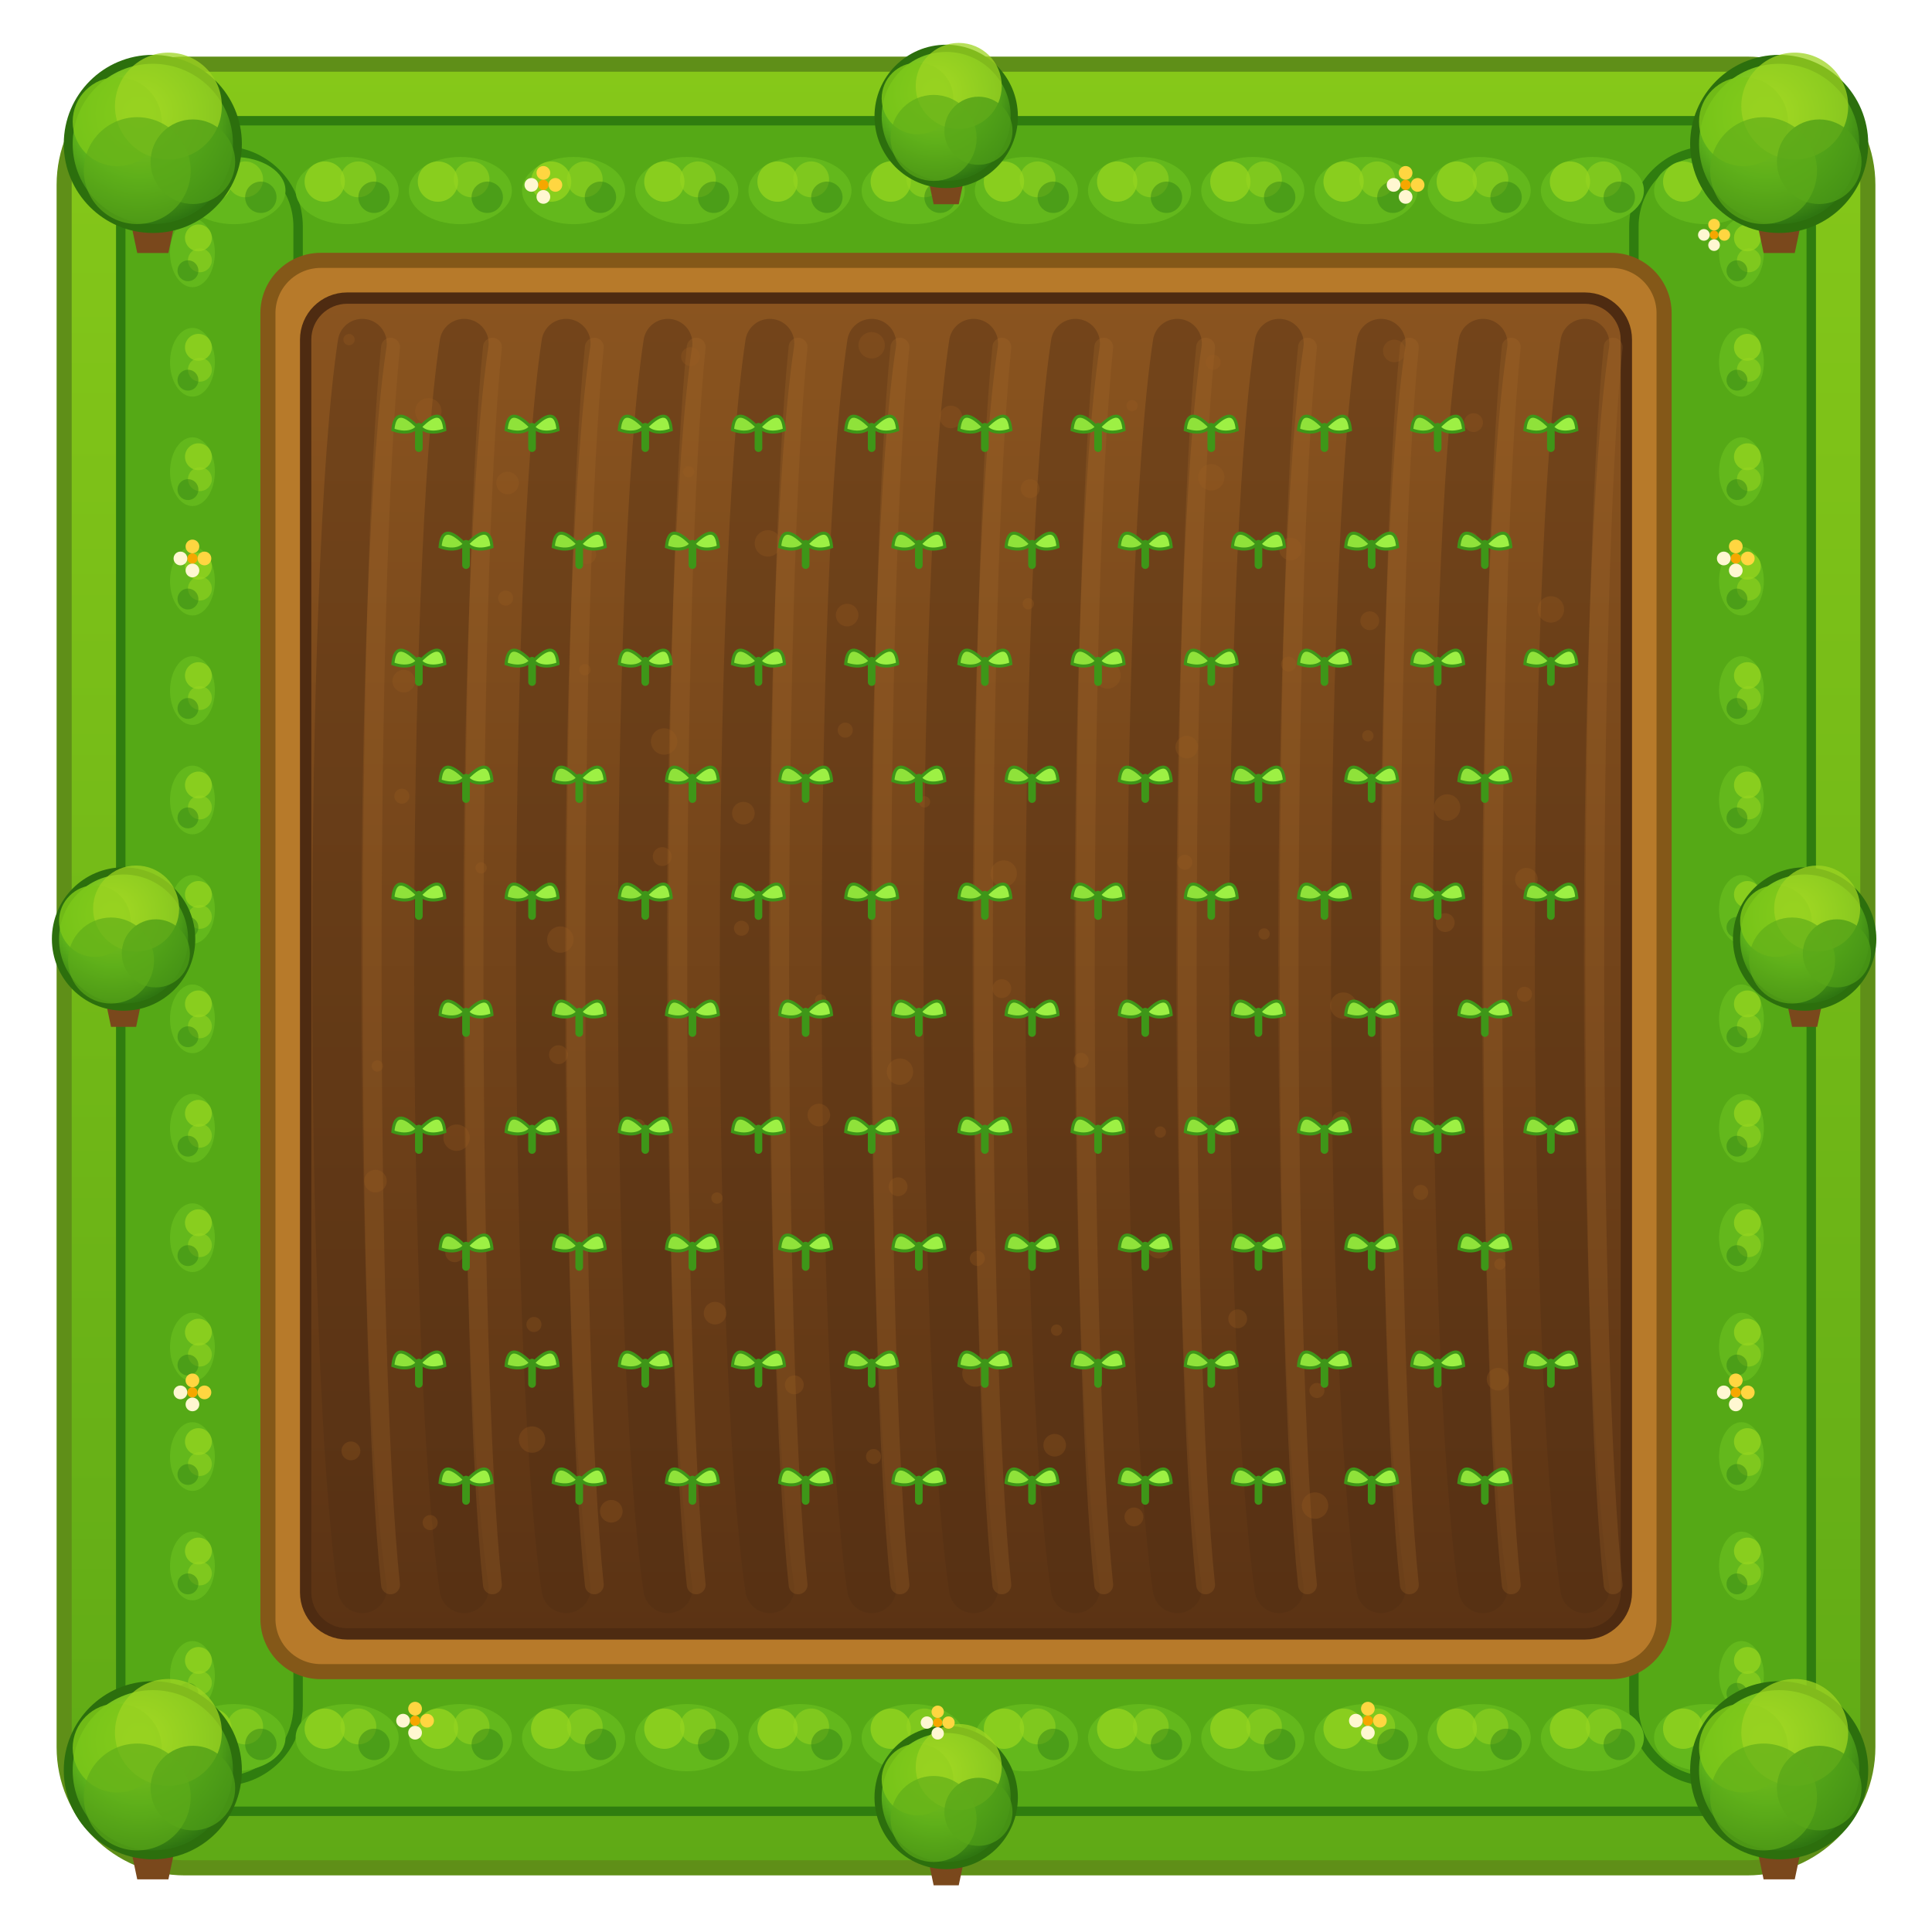
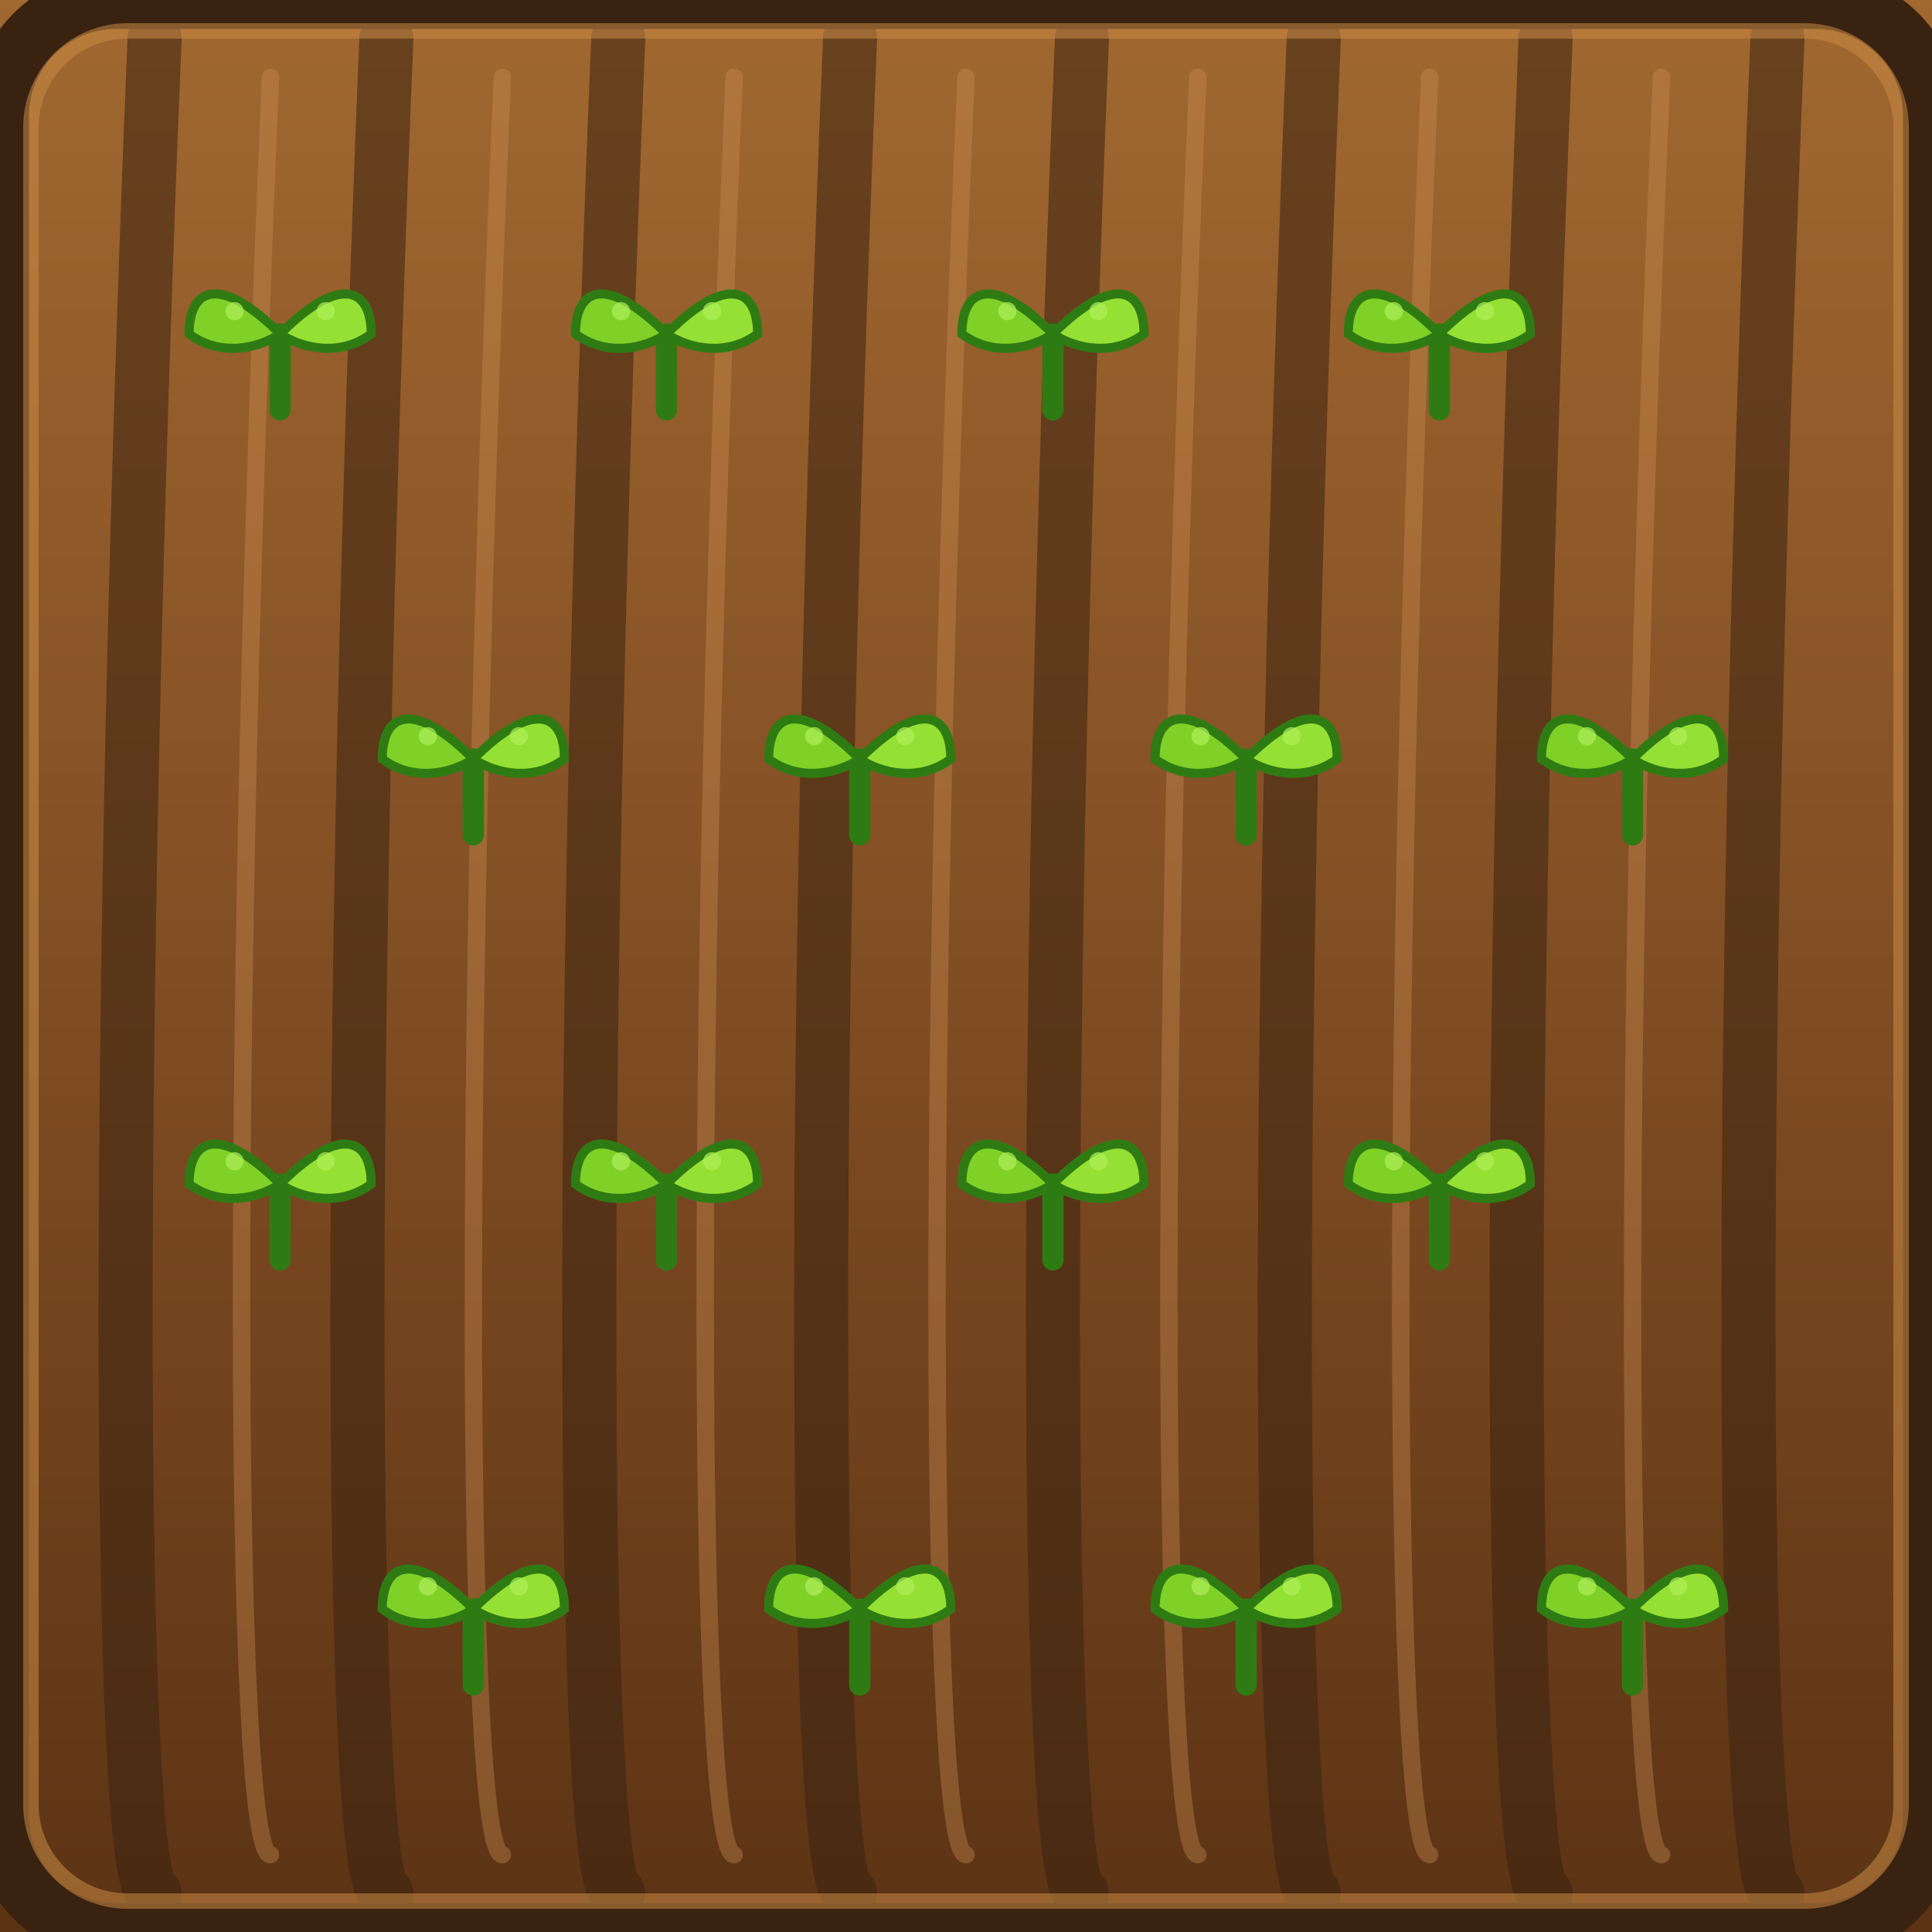
- <svg xmlns="http://www.w3.org/2000/svg" viewBox="0 0 1024 1024" role="img" aria-label="Champ de jeu sprouts">
+ <svg xmlns="http://www.w3.org/2000/svg" viewBox="0 0 100 100" preserveAspectRatio="xMidYMid slice" role="img" aria-label="Pousses">
  <defs>
-     <linearGradient id="soilG" x1="0" y1="0" x2="0" y2="1">
-       <stop offset="0" stop-color="#8a541f" />
+     <linearGradient id="soil02" x1="0" y1="0" x2="0" y2="1">
+       <stop offset="0" stop-color="#a16830" />
+       <stop offset="0.55" stop-color="#7e4b22" />
      <stop offset="1" stop-color="#5b3314" />
    </linearGradient>
-     <linearGradient id="grassG" x1="0" y1="0" x2="0" y2="1">
-       <stop offset="0" stop-color="#86c819" />
-       <stop offset="1" stop-color="#5faa16" />
-     </linearGradient>
-     <radialGradient id="treeG" cx="42%" cy="32%" r="66%">
-       <stop offset="0" stop-color="#b8e827" />
-       <stop offset=".58" stop-color="#5fb51c" />
-       <stop offset="1" stop-color="#2f7611" />
-     </radialGradient>
-     <symbol id="leafblob" viewBox="0 0 48 32">
-       <ellipse cx="24" cy="16" rx="23" ry="15" fill="#63b81c" />
-       <circle cx="14" cy="12" r="9" fill="#95d51f" opacity=".75" />
-       <circle cx="29" cy="11" r="8" fill="#95d51f" opacity=".55" />
-       <circle cx="36" cy="19" r="7" fill="#2f7f13" opacity=".45" />
-     </symbol>
-     <symbol id="tree" viewBox="0 0 100 100">
-       <path d="M39 76h22l-4 19H43z" fill="#7a481c" />
-       <circle cx="50" cy="46" r="38" fill="url(#treeG)" stroke="#2c6f0d" stroke-width="4" />
-       <circle cx="34" cy="36" r="20" fill="#7bc719" opacity=".85" />
-       <circle cx="57" cy="29" r="24" fill="#9ed421" opacity=".75" />
-       <circle cx="68" cy="54" r="19" fill="#4d9d17" opacity=".75" />
-       <circle cx="43" cy="58" r="24" fill="#5dac18" opacity=".65" />
-     </symbol>
-     <symbol id="flower" viewBox="0 0 22 22">
-       <circle cx="11" cy="11" r="3" fill="#f6a700" />
-       <circle cx="11" cy="4" r="4" fill="#ffd641" />
-       <circle cx="18" cy="11" r="4" fill="#ffd641" />
-       <circle cx="11" cy="18" r="4" fill="#fff7d1" />
-       <circle cx="4" cy="11" r="4" fill="#fff7d1" />
-     </symbol>
-     <symbol id="sprout" viewBox="0 0 42 42">
-       <path d="M21 34V20" stroke="#3e9618" stroke-width="5" stroke-linecap="round" />
-       <path d="M20 20C10 10 5 11 4 22c8 3 14 1 16-2z" fill="#8fe23a" stroke="#3e9618" stroke-width="2" />
-       <path d="M22 20c10-10 15-9 16 2-8 3-14 1-16-2z" fill="#9df044" stroke="#3e9618" stroke-width="2" />
-     </symbol>
-     <symbol id="wheat" viewBox="0 0 56 90">
-       <path d="M28 86V22" stroke="#7d7a12" stroke-width="5" stroke-linecap="round" />
-       <path d="M28 70c-11 2-19 8-22 16 13 0 21-5 22-16z" fill="#8e9c1a" />
-       <path d="M28 65c11 2 19 8 22 16-13 0-21-5-22-16z" fill="#9aaa1f" />
-       <g fill="#ffd33a" stroke="#9d6a05" stroke-width="1.6">
-         <ellipse cx="28" cy="14" rx="8" ry="15" />
-         <ellipse cx="18" cy="26" rx="7" ry="13" transform="rotate(-35 18 26)" />
-         <ellipse cx="38" cy="26" rx="7" ry="13" transform="rotate(35 38 26)" />
-         <ellipse cx="17" cy="41" rx="7" ry="13" transform="rotate(-38 17 41)" />
-         <ellipse cx="39" cy="41" rx="7" ry="13" transform="rotate(38 39 41)" />
-         <ellipse cx="19" cy="56" rx="7" ry="12" transform="rotate(-38 19 56)" />
-         <ellipse cx="37" cy="56" rx="7" ry="12" transform="rotate(38 37 56)" />
-       </g>
-       <path d="M28 8v60" stroke="#f3a813" stroke-width="2" opacity=".55" />
+     <symbol id="sprout02" viewBox="0 0 14 14">
+       <path d="M7 13 V8" stroke="#2f7b13" stroke-width="1.4" stroke-linecap="round" />
+       <path d="M7 8 C3 4 1 5 1 8 C3 9.5 5.5 9 7 8 Z" fill="#7fd128" stroke="#2f7b13" stroke-width="0.6" />
+       <path d="M7 8 C11 4 13 5 13 8 C11 9.5 8.5 9 7 8 Z" fill="#95e034" stroke="#2f7b13" stroke-width="0.6" />
+       <circle cx="4" cy="6.5" r="0.6" fill="#aff058" opacity="0.7" />
+       <circle cx="10" cy="6.5" r="0.6" fill="#aff058" opacity="0.7" />
    </symbol>
  </defs>
-   <rect width="1024" height="1024" fill="none" />
-   <rect x="34" y="34" width="956" height="956" rx="64" fill="url(#grassG)" stroke="#5f8f18" stroke-width="8" />
-   <rect x="80" y="64" width="864" height="94" rx="40" fill="#55a916" stroke="#2f7d0f" stroke-width="5" />
-   <rect x="80" y="866" width="864" height="94" rx="40" fill="#55a916" stroke="#2f7d0f" stroke-width="5" />
-   <rect x="64" y="80" width="94" height="864" rx="40" fill="#55a916" stroke="#2f7d0f" stroke-width="5" />
-   <rect x="866" y="80" width="94" height="864" rx="40" fill="#55a916" stroke="#2f7d0f" stroke-width="5" />
-   <use href="#leafblob" x="95" y="82" width="58" height="38" />
-   <use href="#leafblob" x="95" y="902" width="58" height="38" />
-   <use href="#leafblob" x="155" y="82" width="58" height="38" />
-   <use href="#leafblob" x="155" y="902" width="58" height="38" />
-   <use href="#leafblob" x="215" y="82" width="58" height="38" />
-   <use href="#leafblob" x="215" y="902" width="58" height="38" />
-   <use href="#leafblob" x="275" y="82" width="58" height="38" />
-   <use href="#leafblob" x="275" y="902" width="58" height="38" />
-   <use href="#leafblob" x="335" y="82" width="58" height="38" />
-   <use href="#leafblob" x="335" y="902" width="58" height="38" />
-   <use href="#leafblob" x="395" y="82" width="58" height="38" />
-   <use href="#leafblob" x="395" y="902" width="58" height="38" />
-   <use href="#leafblob" x="455" y="82" width="58" height="38" />
-   <use href="#leafblob" x="455" y="902" width="58" height="38" />
-   <use href="#leafblob" x="515" y="82" width="58" height="38" />
-   <use href="#leafblob" x="515" y="902" width="58" height="38" />
-   <use href="#leafblob" x="575" y="82" width="58" height="38" />
-   <use href="#leafblob" x="575" y="902" width="58" height="38" />
-   <use href="#leafblob" x="635" y="82" width="58" height="38" />
-   <use href="#leafblob" x="635" y="902" width="58" height="38" />
-   <use href="#leafblob" x="695" y="82" width="58" height="38" />
-   <use href="#leafblob" x="695" y="902" width="58" height="38" />
-   <use href="#leafblob" x="755" y="82" width="58" height="38" />
-   <use href="#leafblob" x="755" y="902" width="58" height="38" />
-   <use href="#leafblob" x="815" y="82" width="58" height="38" />
-   <use href="#leafblob" x="815" y="902" width="58" height="38" />
-   <use href="#leafblob" x="875" y="82" width="58" height="38" />
-   <use href="#leafblob" x="875" y="902" width="58" height="38" />
-   <use href="#leafblob" x="83" y="105" width="38" height="58" transform="rotate(90 102 134)" />
-   <use href="#leafblob" x="904" y="105" width="38" height="58" transform="rotate(90 923 134)" />
-   <use href="#leafblob" x="83" y="163" width="38" height="58" transform="rotate(90 102 192)" />
-   <use href="#leafblob" x="904" y="163" width="38" height="58" transform="rotate(90 923 192)" />
-   <use href="#leafblob" x="83" y="221" width="38" height="58" transform="rotate(90 102 250)" />
-   <use href="#leafblob" x="904" y="221" width="38" height="58" transform="rotate(90 923 250)" />
-   <use href="#leafblob" x="83" y="279" width="38" height="58" transform="rotate(90 102 308)" />
-   <use href="#leafblob" x="904" y="279" width="38" height="58" transform="rotate(90 923 308)" />
-   <use href="#leafblob" x="83" y="337" width="38" height="58" transform="rotate(90 102 366)" />
-   <use href="#leafblob" x="904" y="337" width="38" height="58" transform="rotate(90 923 366)" />
-   <use href="#leafblob" x="83" y="395" width="38" height="58" transform="rotate(90 102 424)" />
-   <use href="#leafblob" x="904" y="395" width="38" height="58" transform="rotate(90 923 424)" />
-   <use href="#leafblob" x="83" y="453" width="38" height="58" transform="rotate(90 102 482)" />
-   <use href="#leafblob" x="904" y="453" width="38" height="58" transform="rotate(90 923 482)" />
-   <use href="#leafblob" x="83" y="511" width="38" height="58" transform="rotate(90 102 540)" />
-   <use href="#leafblob" x="904" y="511" width="38" height="58" transform="rotate(90 923 540)" />
-   <use href="#leafblob" x="83" y="569" width="38" height="58" transform="rotate(90 102 598)" />
-   <use href="#leafblob" x="904" y="569" width="38" height="58" transform="rotate(90 923 598)" />
-   <use href="#leafblob" x="83" y="627" width="38" height="58" transform="rotate(90 102 656)" />
-   <use href="#leafblob" x="904" y="627" width="38" height="58" transform="rotate(90 923 656)" />
-   <use href="#leafblob" x="83" y="685" width="38" height="58" transform="rotate(90 102 714)" />
-   <use href="#leafblob" x="904" y="685" width="38" height="58" transform="rotate(90 923 714)" />
-   <use href="#leafblob" x="83" y="743" width="38" height="58" transform="rotate(90 102 772)" />
-   <use href="#leafblob" x="904" y="743" width="38" height="58" transform="rotate(90 923 772)" />
-   <use href="#leafblob" x="83" y="801" width="38" height="58" transform="rotate(90 102 830)" />
-   <use href="#leafblob" x="904" y="801" width="38" height="58" transform="rotate(90 923 830)" />
-   <use href="#leafblob" x="83" y="859" width="38" height="58" transform="rotate(90 102 888)" />
-   <use href="#leafblob" x="904" y="859" width="38" height="58" transform="rotate(90 923 888)" />
-   <use href="#tree" x="22" y="22" width="118" height="118" />
-   <use href="#tree" x="884" y="22" width="118" height="118" />
-   <use href="#tree" x="22" y="884" width="118" height="118" />
-   <use href="#tree" x="884" y="884" width="118" height="118" />
-   <use href="#tree" x="454" y="18" width="95" height="95" />
-   <use href="#tree" x="454" y="909" width="95" height="95" />
-   <use href="#tree" x="18" y="454" width="95" height="95" />
-   <use href="#tree" x="909" y="454" width="95" height="95" />
-   <use href="#flower" x="278" y="88" width="20" height="20" />
-   <use href="#flower" x="735" y="88" width="20" height="20" />
-   <use href="#flower" x="210" y="902" width="20" height="20" />
-   <use href="#flower" x="715" y="902" width="20" height="20" />
-   <use href="#flower" x="92" y="286" width="20" height="20" />
-   <use href="#flower" x="92" y="728" width="20" height="20" />
-   <use href="#flower" x="910" y="286" width="20" height="20" />
-   <use href="#flower" x="910" y="728" width="20" height="20" />
-   <use href="#flower" x="488" y="904" width="18" height="18" />
-   <use href="#flower" x="900" y="116" width="17" height="17" />
-   <rect x="142" y="138" width="740" height="748" rx="28" fill="#b77a2a" stroke="#845818" stroke-width="8" />
-   <rect x="162" y="158" width="700" height="708" rx="22" fill="url(#soilG)" stroke="#4e2b11" stroke-width="6" />
-   <path d="M192 182 C174 300 174 720 192 842" fill="none" stroke="#4f2d13" stroke-width="26" stroke-linecap="round" opacity=".38" />
-   <path d="M207 184 C194 310 194 718 207 840" fill="none" stroke="#a66a2a" stroke-width="10" stroke-linecap="round" opacity=".25" />
-   <path d="M246 182 C228 300 228 720 246 842" fill="none" stroke="#4f2d13" stroke-width="26" stroke-linecap="round" opacity=".38" />
-   <path d="M261 184 C248 310 248 718 261 840" fill="none" stroke="#a66a2a" stroke-width="10" stroke-linecap="round" opacity=".25" />
-   <path d="M300 182 C282 300 282 720 300 842" fill="none" stroke="#4f2d13" stroke-width="26" stroke-linecap="round" opacity=".38" />
-   <path d="M315 184 C302 310 302 718 315 840" fill="none" stroke="#a66a2a" stroke-width="10" stroke-linecap="round" opacity=".25" />
-   <path d="M354 182 C336 300 336 720 354 842" fill="none" stroke="#4f2d13" stroke-width="26" stroke-linecap="round" opacity=".38" />
-   <path d="M369 184 C356 310 356 718 369 840" fill="none" stroke="#a66a2a" stroke-width="10" stroke-linecap="round" opacity=".25" />
-   <path d="M408 182 C390 300 390 720 408 842" fill="none" stroke="#4f2d13" stroke-width="26" stroke-linecap="round" opacity=".38" />
-   <path d="M423 184 C410 310 410 718 423 840" fill="none" stroke="#a66a2a" stroke-width="10" stroke-linecap="round" opacity=".25" />
-   <path d="M462 182 C444 300 444 720 462 842" fill="none" stroke="#4f2d13" stroke-width="26" stroke-linecap="round" opacity=".38" />
-   <path d="M477 184 C464 310 464 718 477 840" fill="none" stroke="#a66a2a" stroke-width="10" stroke-linecap="round" opacity=".25" />
-   <path d="M516 182 C498 300 498 720 516 842" fill="none" stroke="#4f2d13" stroke-width="26" stroke-linecap="round" opacity=".38" />
-   <path d="M531 184 C518 310 518 718 531 840" fill="none" stroke="#a66a2a" stroke-width="10" stroke-linecap="round" opacity=".25" />
-   <path d="M570 182 C552 300 552 720 570 842" fill="none" stroke="#4f2d13" stroke-width="26" stroke-linecap="round" opacity=".38" />
-   <path d="M585 184 C572 310 572 718 585 840" fill="none" stroke="#a66a2a" stroke-width="10" stroke-linecap="round" opacity=".25" />
-   <path d="M624 182 C606 300 606 720 624 842" fill="none" stroke="#4f2d13" stroke-width="26" stroke-linecap="round" opacity=".38" />
-   <path d="M639 184 C626 310 626 718 639 840" fill="none" stroke="#a66a2a" stroke-width="10" stroke-linecap="round" opacity=".25" />
-   <path d="M678 182 C660 300 660 720 678 842" fill="none" stroke="#4f2d13" stroke-width="26" stroke-linecap="round" opacity=".38" />
-   <path d="M693 184 C680 310 680 718 693 840" fill="none" stroke="#a66a2a" stroke-width="10" stroke-linecap="round" opacity=".25" />
-   <path d="M732 182 C714 300 714 720 732 842" fill="none" stroke="#4f2d13" stroke-width="26" stroke-linecap="round" opacity=".38" />
-   <path d="M747 184 C734 310 734 718 747 840" fill="none" stroke="#a66a2a" stroke-width="10" stroke-linecap="round" opacity=".25" />
-   <path d="M786 182 C768 300 768 720 786 842" fill="none" stroke="#4f2d13" stroke-width="26" stroke-linecap="round" opacity=".38" />
-   <path d="M801 184 C788 310 788 718 801 840" fill="none" stroke="#a66a2a" stroke-width="10" stroke-linecap="round" opacity=".25" />
-   <path d="M840 182 C822 300 822 720 840 842" fill="none" stroke="#4f2d13" stroke-width="26" stroke-linecap="round" opacity=".38" />
-   <path d="M855 184 C842 310 842 718 855 840" fill="none" stroke="#a66a2a" stroke-width="10" stroke-linecap="round" opacity=".25" />
-   <circle cx="185" cy="180" r="3" fill="#9a5c20" opacity=".28" />
-   <circle cx="268" cy="317" r="4" fill="#9a5c20" opacity=".28" />
-   <circle cx="351" cy="454" r="5" fill="#9a5c20" opacity=".28" />
-   <circle cx="434" cy="591" r="6" fill="#9a5c20" opacity=".28" />
-   <circle cx="517" cy="728" r="7" fill="#9a5c20" opacity=".28" />
-   <circle cx="600" cy="215" r="3" fill="#9a5c20" opacity=".28" />
-   <circle cx="683" cy="352" r="4" fill="#9a5c20" opacity=".28" />
-   <circle cx="766" cy="489" r="5" fill="#9a5c20" opacity=".28" />
-   <circle cx="199" cy="626" r="6" fill="#9a5c20" opacity=".28" />
-   <circle cx="282" cy="763" r="7" fill="#9a5c20" opacity=".28" />
-   <circle cx="365" cy="250" r="3" fill="#9a5c20" opacity=".28" />
-   <circle cx="448" cy="387" r="4" fill="#9a5c20" opacity=".28" />
-   <circle cx="531" cy="524" r="5" fill="#9a5c20" opacity=".28" />
-   <circle cx="614" cy="661" r="6" fill="#9a5c20" opacity=".28" />
-   <circle cx="697" cy="798" r="7" fill="#9a5c20" opacity=".28" />
-   <circle cx="780" cy="285" r="3" fill="#9a5c20" opacity=".28" />
-   <circle cx="213" cy="422" r="4" fill="#9a5c20" opacity=".28" />
-   <circle cx="296" cy="559" r="5" fill="#9a5c20" opacity=".28" />
-   <circle cx="379" cy="696" r="6" fill="#9a5c20" opacity=".28" />
-   <circle cx="462" cy="183" r="7" fill="#9a5c20" opacity=".28" />
-   <circle cx="545" cy="320" r="3" fill="#9a5c20" opacity=".28" />
-   <circle cx="628" cy="457" r="4" fill="#9a5c20" opacity=".28" />
-   <circle cx="711" cy="594" r="5" fill="#9a5c20" opacity=".28" />
-   <circle cx="794" cy="731" r="6" fill="#9a5c20" opacity=".28" />
-   <circle cx="227" cy="218" r="7" fill="#9a5c20" opacity=".28" />
-   <circle cx="310" cy="355" r="3" fill="#9a5c20" opacity=".28" />
-   <circle cx="393" cy="492" r="4" fill="#9a5c20" opacity=".28" />
-   <circle cx="476" cy="629" r="5" fill="#9a5c20" opacity=".28" />
-   <circle cx="559" cy="766" r="6" fill="#9a5c20" opacity=".28" />
-   <circle cx="642" cy="253" r="7" fill="#9a5c20" opacity=".28" />
-   <circle cx="725" cy="390" r="3" fill="#9a5c20" opacity=".28" />
-   <circle cx="808" cy="527" r="4" fill="#9a5c20" opacity=".28" />
-   <circle cx="241" cy="664" r="5" fill="#9a5c20" opacity=".28" />
-   <circle cx="324" cy="801" r="6" fill="#9a5c20" opacity=".28" />
-   <circle cx="407" cy="288" r="7" fill="#9a5c20" opacity=".28" />
-   <circle cx="490" cy="425" r="3" fill="#9a5c20" opacity=".28" />
-   <circle cx="573" cy="562" r="4" fill="#9a5c20" opacity=".28" />
-   <circle cx="656" cy="699" r="5" fill="#9a5c20" opacity=".28" />
-   <circle cx="739" cy="186" r="6" fill="#9a5c20" opacity=".28" />
-   <circle cx="822" cy="323" r="7" fill="#9a5c20" opacity=".28" />
-   <circle cx="255" cy="460" r="3" fill="#9a5c20" opacity=".28" />
-   <circle cx="338" cy="597" r="4" fill="#9a5c20" opacity=".28" />
-   <circle cx="421" cy="734" r="5" fill="#9a5c20" opacity=".28" />
-   <circle cx="504" cy="221" r="6" fill="#9a5c20" opacity=".28" />
-   <circle cx="587" cy="358" r="7" fill="#9a5c20" opacity=".28" />
-   <circle cx="670" cy="495" r="3" fill="#9a5c20" opacity=".28" />
-   <circle cx="753" cy="632" r="4" fill="#9a5c20" opacity=".28" />
-   <circle cx="186" cy="769" r="5" fill="#9a5c20" opacity=".28" />
-   <circle cx="269" cy="256" r="6" fill="#9a5c20" opacity=".28" />
-   <circle cx="352" cy="393" r="7" fill="#9a5c20" opacity=".28" />
-   <circle cx="435" cy="530" r="3" fill="#9a5c20" opacity=".28" />
-   <circle cx="518" cy="667" r="4" fill="#9a5c20" opacity=".28" />
-   <circle cx="601" cy="804" r="5" fill="#9a5c20" opacity=".28" />
-   <circle cx="684" cy="291" r="6" fill="#9a5c20" opacity=".28" />
-   <circle cx="767" cy="428" r="7" fill="#9a5c20" opacity=".28" />
-   <circle cx="200" cy="565" r="3" fill="#9a5c20" opacity=".28" />
-   <circle cx="283" cy="702" r="4" fill="#9a5c20" opacity=".28" />
-   <circle cx="366" cy="189" r="5" fill="#9a5c20" opacity=".28" />
-   <circle cx="449" cy="326" r="6" fill="#9a5c20" opacity=".28" />
-   <circle cx="532" cy="463" r="7" fill="#9a5c20" opacity=".28" />
-   <circle cx="615" cy="600" r="3" fill="#9a5c20" opacity=".28" />
-   <circle cx="698" cy="737" r="4" fill="#9a5c20" opacity=".28" />
-   <circle cx="781" cy="224" r="5" fill="#9a5c20" opacity=".28" />
-   <circle cx="214" cy="361" r="6" fill="#9a5c20" opacity=".28" />
-   <circle cx="297" cy="498" r="7" fill="#9a5c20" opacity=".28" />
-   <circle cx="380" cy="635" r="3" fill="#9a5c20" opacity=".28" />
-   <circle cx="463" cy="772" r="4" fill="#9a5c20" opacity=".28" />
-   <circle cx="546" cy="259" r="5" fill="#9a5c20" opacity=".28" />
-   <circle cx="629" cy="396" r="6" fill="#9a5c20" opacity=".28" />
-   <circle cx="712" cy="533" r="7" fill="#9a5c20" opacity=".28" />
-   <circle cx="795" cy="670" r="3" fill="#9a5c20" opacity=".28" />
-   <circle cx="228" cy="807" r="4" fill="#9a5c20" opacity=".28" />
-   <circle cx="311" cy="294" r="5" fill="#9a5c20" opacity=".28" />
-   <circle cx="394" cy="431" r="6" fill="#9a5c20" opacity=".28" />
-   <circle cx="477" cy="568" r="7" fill="#9a5c20" opacity=".28" />
-   <circle cx="560" cy="705" r="3" fill="#9a5c20" opacity=".28" />
-   <circle cx="643" cy="192" r="4" fill="#9a5c20" opacity=".28" />
-   <circle cx="726" cy="329" r="5" fill="#9a5c20" opacity=".28" />
-   <circle cx="809" cy="466" r="6" fill="#9a5c20" opacity=".28" />
-   <circle cx="242" cy="603" r="7" fill="#9a5c20" opacity=".28" />
-   <use href="#sprout" x="205" y="210" width="34" height="34" />
-   <use href="#sprout" x="265" y="210" width="34" height="34" />
-   <use href="#sprout" x="325" y="210" width="34" height="34" />
-   <use href="#sprout" x="385" y="210" width="34" height="34" />
-   <use href="#sprout" x="445" y="210" width="34" height="34" />
-   <use href="#sprout" x="505" y="210" width="34" height="34" />
-   <use href="#sprout" x="565" y="210" width="34" height="34" />
-   <use href="#sprout" x="625" y="210" width="34" height="34" />
-   <use href="#sprout" x="685" y="210" width="34" height="34" />
-   <use href="#sprout" x="745" y="210" width="34" height="34" />
-   <use href="#sprout" x="805" y="210" width="34" height="34" />
-   <use href="#sprout" x="230" y="272" width="34" height="34" />
-   <use href="#sprout" x="290" y="272" width="34" height="34" />
-   <use href="#sprout" x="350" y="272" width="34" height="34" />
-   <use href="#sprout" x="410" y="272" width="34" height="34" />
-   <use href="#sprout" x="470" y="272" width="34" height="34" />
-   <use href="#sprout" x="530" y="272" width="34" height="34" />
-   <use href="#sprout" x="590" y="272" width="34" height="34" />
-   <use href="#sprout" x="650" y="272" width="34" height="34" />
-   <use href="#sprout" x="710" y="272" width="34" height="34" />
-   <use href="#sprout" x="770" y="272" width="34" height="34" />
-   <use href="#sprout" x="205" y="334" width="34" height="34" />
-   <use href="#sprout" x="265" y="334" width="34" height="34" />
-   <use href="#sprout" x="325" y="334" width="34" height="34" />
-   <use href="#sprout" x="385" y="334" width="34" height="34" />
-   <use href="#sprout" x="445" y="334" width="34" height="34" />
-   <use href="#sprout" x="505" y="334" width="34" height="34" />
-   <use href="#sprout" x="565" y="334" width="34" height="34" />
-   <use href="#sprout" x="625" y="334" width="34" height="34" />
-   <use href="#sprout" x="685" y="334" width="34" height="34" />
-   <use href="#sprout" x="745" y="334" width="34" height="34" />
-   <use href="#sprout" x="805" y="334" width="34" height="34" />
-   <use href="#sprout" x="230" y="396" width="34" height="34" />
-   <use href="#sprout" x="290" y="396" width="34" height="34" />
-   <use href="#sprout" x="350" y="396" width="34" height="34" />
-   <use href="#sprout" x="410" y="396" width="34" height="34" />
-   <use href="#sprout" x="470" y="396" width="34" height="34" />
-   <use href="#sprout" x="530" y="396" width="34" height="34" />
-   <use href="#sprout" x="590" y="396" width="34" height="34" />
-   <use href="#sprout" x="650" y="396" width="34" height="34" />
-   <use href="#sprout" x="710" y="396" width="34" height="34" />
-   <use href="#sprout" x="770" y="396" width="34" height="34" />
-   <use href="#sprout" x="205" y="458" width="34" height="34" />
-   <use href="#sprout" x="265" y="458" width="34" height="34" />
-   <use href="#sprout" x="325" y="458" width="34" height="34" />
-   <use href="#sprout" x="385" y="458" width="34" height="34" />
-   <use href="#sprout" x="445" y="458" width="34" height="34" />
-   <use href="#sprout" x="505" y="458" width="34" height="34" />
-   <use href="#sprout" x="565" y="458" width="34" height="34" />
-   <use href="#sprout" x="625" y="458" width="34" height="34" />
-   <use href="#sprout" x="685" y="458" width="34" height="34" />
-   <use href="#sprout" x="745" y="458" width="34" height="34" />
-   <use href="#sprout" x="805" y="458" width="34" height="34" />
-   <use href="#sprout" x="230" y="520" width="34" height="34" />
-   <use href="#sprout" x="290" y="520" width="34" height="34" />
-   <use href="#sprout" x="350" y="520" width="34" height="34" />
-   <use href="#sprout" x="410" y="520" width="34" height="34" />
-   <use href="#sprout" x="470" y="520" width="34" height="34" />
-   <use href="#sprout" x="530" y="520" width="34" height="34" />
-   <use href="#sprout" x="590" y="520" width="34" height="34" />
-   <use href="#sprout" x="650" y="520" width="34" height="34" />
-   <use href="#sprout" x="710" y="520" width="34" height="34" />
-   <use href="#sprout" x="770" y="520" width="34" height="34" />
-   <use href="#sprout" x="205" y="582" width="34" height="34" />
-   <use href="#sprout" x="265" y="582" width="34" height="34" />
-   <use href="#sprout" x="325" y="582" width="34" height="34" />
-   <use href="#sprout" x="385" y="582" width="34" height="34" />
-   <use href="#sprout" x="445" y="582" width="34" height="34" />
-   <use href="#sprout" x="505" y="582" width="34" height="34" />
-   <use href="#sprout" x="565" y="582" width="34" height="34" />
-   <use href="#sprout" x="625" y="582" width="34" height="34" />
-   <use href="#sprout" x="685" y="582" width="34" height="34" />
-   <use href="#sprout" x="745" y="582" width="34" height="34" />
-   <use href="#sprout" x="805" y="582" width="34" height="34" />
-   <use href="#sprout" x="230" y="644" width="34" height="34" />
-   <use href="#sprout" x="290" y="644" width="34" height="34" />
-   <use href="#sprout" x="350" y="644" width="34" height="34" />
-   <use href="#sprout" x="410" y="644" width="34" height="34" />
-   <use href="#sprout" x="470" y="644" width="34" height="34" />
-   <use href="#sprout" x="530" y="644" width="34" height="34" />
-   <use href="#sprout" x="590" y="644" width="34" height="34" />
-   <use href="#sprout" x="650" y="644" width="34" height="34" />
-   <use href="#sprout" x="710" y="644" width="34" height="34" />
-   <use href="#sprout" x="770" y="644" width="34" height="34" />
-   <use href="#sprout" x="205" y="706" width="34" height="34" />
-   <use href="#sprout" x="265" y="706" width="34" height="34" />
-   <use href="#sprout" x="325" y="706" width="34" height="34" />
-   <use href="#sprout" x="385" y="706" width="34" height="34" />
-   <use href="#sprout" x="445" y="706" width="34" height="34" />
-   <use href="#sprout" x="505" y="706" width="34" height="34" />
-   <use href="#sprout" x="565" y="706" width="34" height="34" />
-   <use href="#sprout" x="625" y="706" width="34" height="34" />
-   <use href="#sprout" x="685" y="706" width="34" height="34" />
-   <use href="#sprout" x="745" y="706" width="34" height="34" />
-   <use href="#sprout" x="805" y="706" width="34" height="34" />
-   <use href="#sprout" x="230" y="768" width="34" height="34" />
-   <use href="#sprout" x="290" y="768" width="34" height="34" />
-   <use href="#sprout" x="350" y="768" width="34" height="34" />
-   <use href="#sprout" x="410" y="768" width="34" height="34" />
-   <use href="#sprout" x="470" y="768" width="34" height="34" />
-   <use href="#sprout" x="530" y="768" width="34" height="34" />
-   <use href="#sprout" x="590" y="768" width="34" height="34" />
-   <use href="#sprout" x="650" y="768" width="34" height="34" />
-   <use href="#sprout" x="710" y="768" width="34" height="34" />
-   <use href="#sprout" x="770" y="768" width="34" height="34" />
+   <rect width="100" height="100" fill="url(#soil02)" />
+   <g stroke="#3a2210" stroke-linecap="round" fill="none" opacity="0.55">
+     <path d="M8 2 C6 50 6 98 8 98" stroke-width="2.8" />
+     <path d="M20 2 C18 50 18 98 20 98" stroke-width="2.8" />
+     <path d="M32 2 C30 50 30 98 32 98" stroke-width="2.8" />
+     <path d="M44 2 C42 50 42 98 44 98" stroke-width="2.8" />
+     <path d="M56 2 C54 50 54 98 56 98" stroke-width="2.8" />
+     <path d="M68 2 C66 50 66 98 68 98" stroke-width="2.8" />
+     <path d="M80 2 C78 50 78 98 80 98" stroke-width="2.8" />
+     <path d="M92 2 C90 50 90 98 92 98" stroke-width="2.8" />
+   </g>
+   <g stroke="#d09356" stroke-linecap="round" fill="none" opacity="0.35">
+     <path d="M14 4 C12 50 12 96 14 96" stroke-width="0.9" />
+     <path d="M26 4 C24 50 24 96 26 96" stroke-width="0.9" />
+     <path d="M38 4 C36 50 36 96 38 96" stroke-width="0.9" />
+     <path d="M50 4 C48 50 48 96 50 96" stroke-width="0.9" />
+     <path d="M62 4 C60 50 60 96 62 96" stroke-width="0.9" />
+     <path d="M74 4 C72 50 72 96 74 96" stroke-width="0.9" />
+     <path d="M86 4 C84 50 84 96 86 96" stroke-width="0.9" />
+   </g>
+   <use href="#sprout02" x="9" y="11" width="11" height="11" />
+   <use href="#sprout02" x="29" y="11" width="11" height="11" />
+   <use href="#sprout02" x="49" y="11" width="11" height="11" />
+   <use href="#sprout02" x="69" y="11" width="11" height="11" />
+   <use href="#sprout02" x="19" y="33" width="11" height="11" />
+   <use href="#sprout02" x="39" y="33" width="11" height="11" />
+   <use href="#sprout02" x="59" y="33" width="11" height="11" />
+   <use href="#sprout02" x="79" y="33" width="11" height="11" />
+   <use href="#sprout02" x="9" y="55" width="11" height="11" />
+   <use href="#sprout02" x="29" y="55" width="11" height="11" />
+   <use href="#sprout02" x="49" y="55" width="11" height="11" />
+   <use href="#sprout02" x="69" y="55" width="11" height="11" />
+   <use href="#sprout02" x="19" y="77" width="11" height="11" />
+   <use href="#sprout02" x="39" y="77" width="11" height="11" />
+   <use href="#sprout02" x="59" y="77" width="11" height="11" />
+   <use href="#sprout02" x="79" y="77" width="11" height="11" />
+   <rect x="0" y="0" width="100" height="100" rx="6" fill="none" stroke="#3a2210" stroke-width="3" />
+   <rect x="1.6" y="1.6" width="96.8" height="96.8" rx="5" fill="none" stroke="#c98a45" stroke-width="0.8" opacity="0.55" />
</svg>
